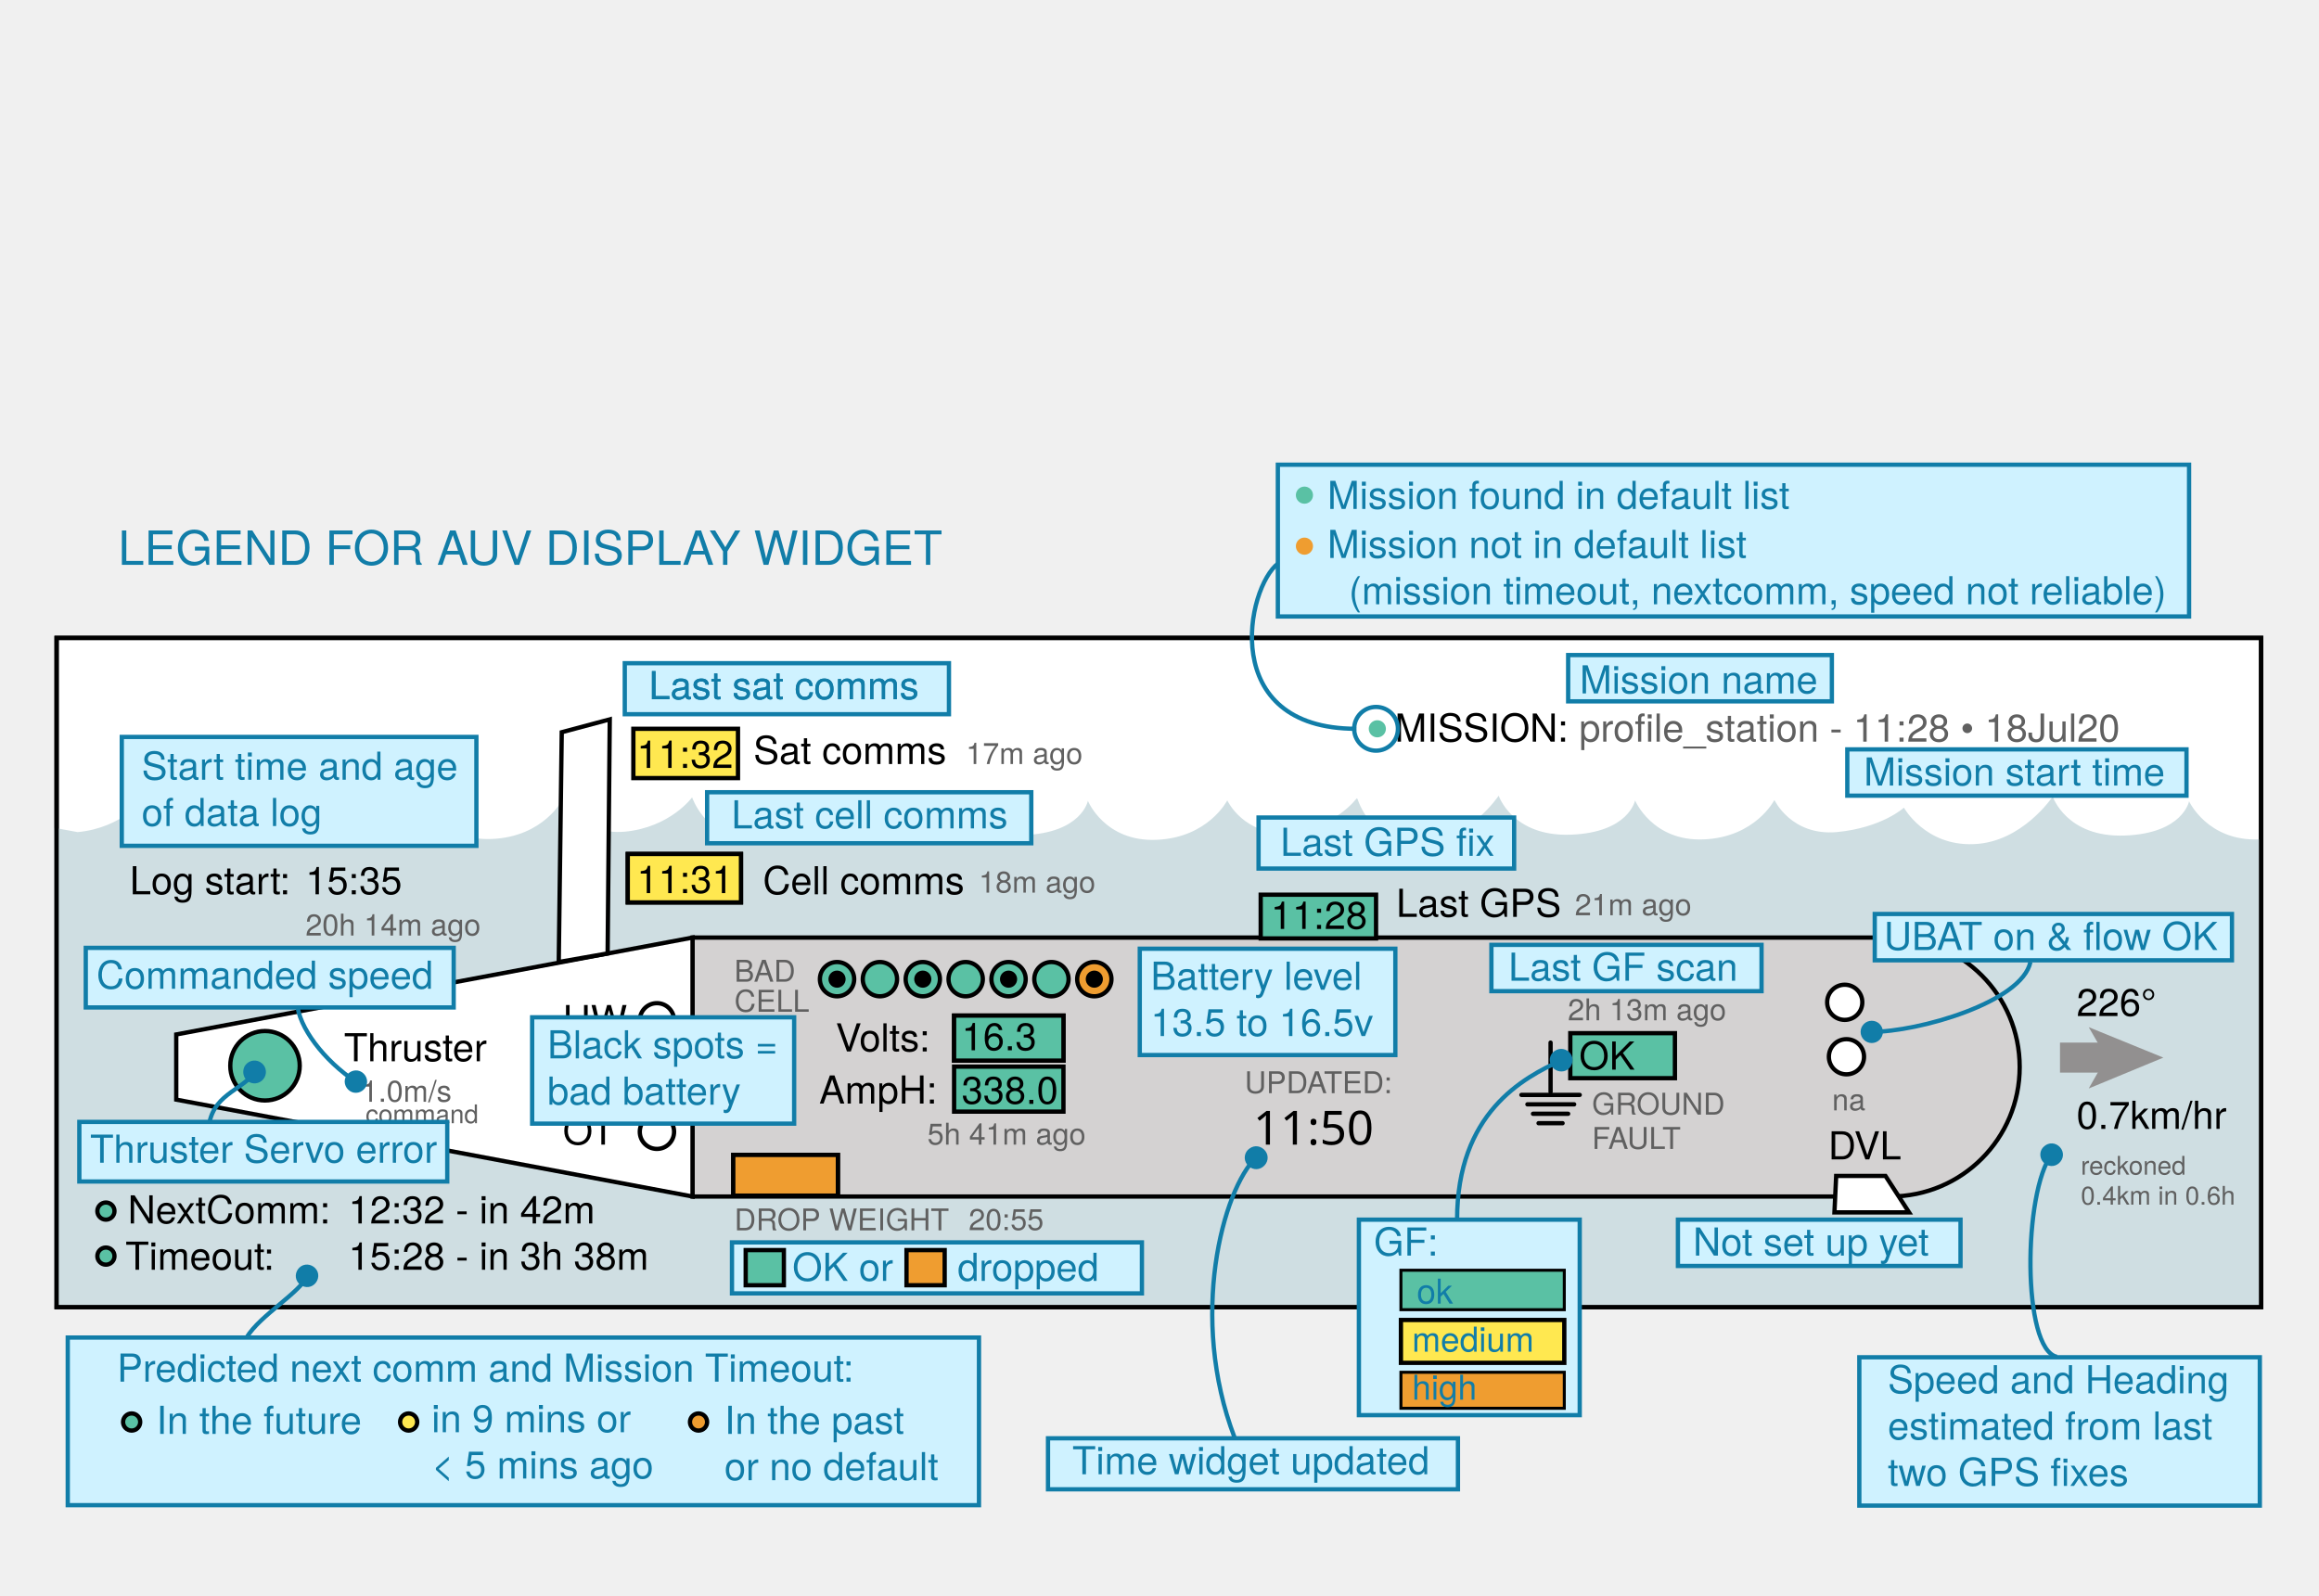
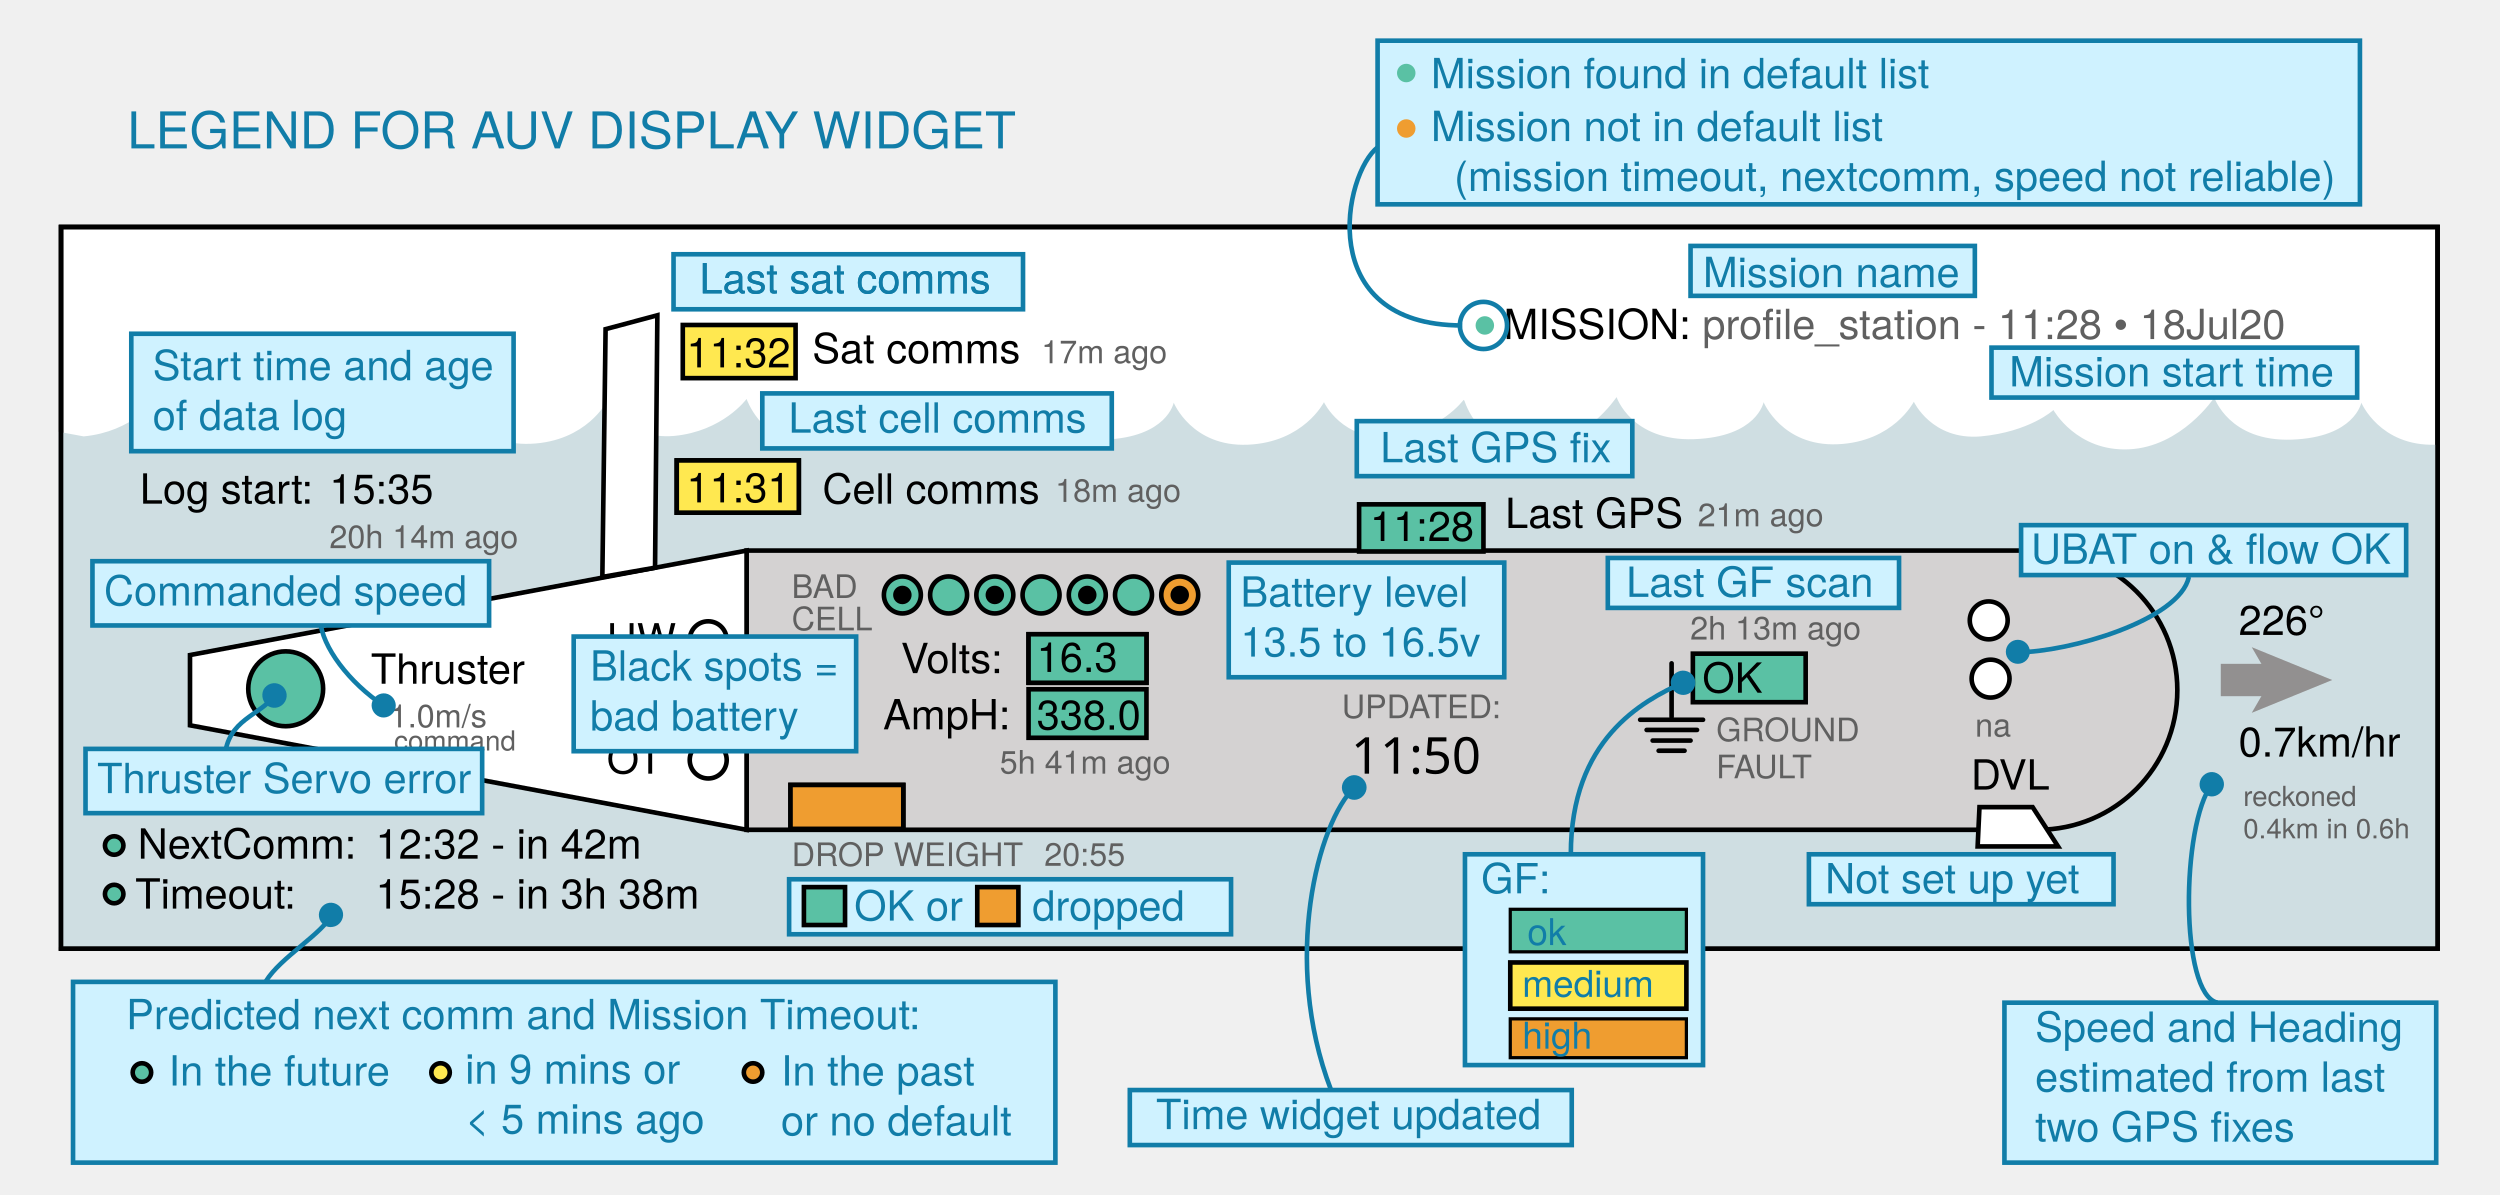
- <svg xmlns="http://www.w3.org/2000/svg" version="1.1" x="0px" y="0px" viewBox="0 0 540.8 372.1" style="enable-background:new 0 0 540.8 372.1;" xml:space="preserve">
+ <svg xmlns="http://www.w3.org/2000/svg" version="1.1" x="0px" y="0px" viewBox="0 0 540.8 258.4" style="enable-background:new 0 0 540.8 258.4;" xml:space="preserve">
  <style type="text/css">
	.st0{fill:#FFFFFF;stroke:#000000;}
	.st1{fill:#CFDEE2;}
	.st2{fill:none;}
	.st3{fill:none;stroke:#000000;}
	.st4{fill:#D4D2D2;stroke:#000000;}
	.st5{font-family:'HelveticaNeue';}
	.st6{font-size:9px;}
	.st7{fill:#EF9D30;stroke:#000000;}
	.st8{fill:none;stroke:#000000;stroke-linecap:round;}
	.st9{fill:#5AC1A4;stroke:#000000;}
	.st10{fill:#5AC1A4;}
	.st11{fill:#FFE850;stroke:#000000;}
	.st12{fill:#606060;}
	.st13{font-size:7px;}
	.st14{font-family:'HelveticaNeue-Medium';}
	.st15{font-size:11px;}
	.st16{font-size:6px;}
	.st17{fill:#929090;}
	.st18{fill:none;stroke:#117DA8;stroke-miterlimit:10;}
	.st19{fill:#117DA8;}
	.st20{fill:#CFF2FF;stroke:#117DA8;stroke-miterlimit:10;}
	.st21{enable-background:new    ;}
	.st22{fill:#EF9D30;}
	.st23{fill:#EF9D30;stroke:#000000;stroke-width:0.7;}
	.st24{fill:#5AC1A4;stroke:#000000;stroke-width:0.7;}
	.st25{font-size:8px;}
</style>
  <g id="Layer_1">
-     <rect x="13.2" y="148.8" class="st0" width="514.1" height="156.1" />
+     <rect x="13.2" y="49.1" class="st0" width="514.1" height="156.1" />
    <g transform="translate(0 8)">
      <g>
-         <path class="st1" d="M526.9,187.8v108.7H12.7V185.1l5.4,1c10.6-1,15.7-8,15.7-8l0.2,0.2c0,0,3.2,10.8,14.5,10.3     c11.3-0.4,18.4-11.1,18.4-11.1s3.2,9.6,16.8,9.1c13.6-0.5,15-8,15-8s3.9,9.6,16,9.1c12.1-0.5,16.5-9.2,16.5-9.2s3.9,8.4,14.5,7.5     c10.6-1,15.7-8,15.7-8s3.1,8.9,11.6,8.9s16-8.4,16-8.4s3.2,10.8,14.5,10.3c11.3-0.4,18.4-11.1,18.4-11.1s3.2,9.6,16.8,9.1     s15-8,15-8s3.9,9.6,16,9.1c12.1-0.5,16.5-9.2,16.5-9.2s3.9,8.4,14.5,7.5c10.6-1,15.7-8,15.7-8l0.2,0.2c0,0,3.2,10.8,14.5,10.3     c11.3-0.4,18.4-11.1,18.4-11.1s3.2,9.6,16.8,9.1s15-8,15-8s4,9.6,16,9.1c12.1-0.5,16.5-9.2,16.5-9.2s3.9,8.4,14.5,7.5     c10.6-1,15.7-5.7,15.7-5.7s5,9,16.3,8.5c11.3-0.4,18.4-11.1,18.4-11.1s3.2,9.6,16.8,9.1s15-8,15-8S514.8,188.3,526.9,187.8" />
-       </g>
-     </g>
-     <rect x="13.2" y="268.8" class="st2" width="514.1" height="36.1" />
-     <rect x="13.2" y="148.8" class="st3" width="514.1" height="156.1" />
-     <line class="st2" x1="137" y1="279.2" x2="155" y2="268.7" />
-     <path class="st2" d="M23.3,310.1c0,0,7.4-8.9,20.8-8.9s20.9,8.9,42.1,8.9s29.8-19,47.7-28.9" />
-     <path class="st4" d="M440.8,279.1H161.5v-60.4h279.3c16.7,0,30.2,13.5,30.2,30.2l0,0C471,265.6,457.5,279.1,440.8,279.1z" />
-     <polygon class="st0" points="41.1,256.5 161.5,279.1 161.5,218.7 41.1,241.3  " />
-     <polygon class="st0" points="141.7,222.4 130.3,224.4 131,170.8 142.2,167.8  " />
-     <text transform="matrix(1 0 0 1 131.2485 241)" class="st5 st6">HW</text>
-     <text transform="matrix(1 0 0 1 131.2485 254)" class="st5 st6">SW</text>
-     <text transform="matrix(1 0 0 1 131.2485 267)" class="st5 st6">OT</text>
-     <circle class="st0" cx="153.2" cy="238" r="4" />
-     <circle class="st0" cx="153.2" cy="251" r="4" />
-     <circle class="st0" cx="153.2" cy="264" r="4" />
-     <rect x="171" y="269.4" class="st7" width="24.4" height="9.5" />
-     <g>
-       <line class="st8" x1="361.6" y1="243.2" x2="361.6" y2="254.7" />
-       <line class="st8" x1="354.8" y1="255.4" x2="368.4" y2="255.4" />
-       <line class="st8" x1="356.2" y1="257.6" x2="367.1" y2="257.6" />
-       <line class="st8" x1="357.5" y1="259.8" x2="365.7" y2="259.8" />
-     </g>
-     <line class="st8" x1="358.8" y1="262" x2="364.4" y2="262" />
-     <circle class="st9" cx="61.8" cy="248.6" r="8.1" />
-     <g>
-       <circle class="st9" cx="195.2" cy="228.4" r="4" />
-       <circle class="st9" cx="205.2" cy="228.4" r="4" />
-       <circle class="st9" cx="215.2" cy="228.4" r="4" />
-       <circle class="st9" cx="225.2" cy="228.4" r="4" />
-       <circle class="st9" cx="235.2" cy="228.4" r="4" />
-       <circle class="st9" cx="245.2" cy="228.4" r="4" />
-       <circle class="st7" cx="255.2" cy="228.4" r="4" />
-     </g>
-     <circle class="st10" cx="321.2" cy="170" r="2" />
-     <circle class="st2" cx="321.2" cy="180.5" r="1.6" />
-     <circle class="st9" cx="24.7" cy="282.5" r="2" />
-     <circle class="st9" cx="24.7" cy="293" r="2" />
-     <rect x="147.7" y="170" class="st11" width="24.4" height="11.5" />
-     <rect x="146.4" y="199.2" class="st11" width="26.4" height="11.3" />
-     <rect x="294" y="208.7" class="st9" width="26.9" height="10.2" />
-     <rect x="222.5" y="248.8" class="st9" width="25.5" height="10.5" />
-     <rect x="222.5" y="236.9" class="st9" width="25.5" height="10.5" />
-     <rect x="171" y="269.4" class="st7" width="24.4" height="9.5" />
-     <rect x="146.4" y="199.2" class="st11" width="26.4" height="11.3" />
-     <rect x="222.5" y="236.9" class="st9" width="25.5" height="10.5" />
-     <rect x="366.2" y="241" class="st9" width="24.4" height="10.5" />
-     <polygon class="st0" points="428.2,274.3 439.7,274.3 445.2,282.8 427.8,282.8  " />
-     <ellipse transform="matrix(0.1602 -0.9871 0.9871 0.1602 51.1063 630.9483)" class="st2" cx="396.3" cy="285.4" rx="5.9" ry="5.9" />
-     <circle class="st0" cx="430.2" cy="233.8" r="4.1" />
-     <circle class="st0" cx="430.6" cy="246.5" r="4.1" />
-     <text transform="matrix(1 0 0 1 427.2485 259)" class="st12 st5 st13">na</text>
-     <text transform="matrix(1 0 0 1 368.2485 173)" class="st12 st5 st6">profile_station - 11:28 • 18Jul20</text>
-     <text transform="matrix(1 0 0 1 148.4957 208.3249)" class="st5 st6">11:31</text>
-     <text transform="matrix(1 0 0 1 148.4963 179.1254)" class="st5 st6">11:32</text>
-     <text transform="matrix(1 0 0 1 296.349 216.6799)" class="st5 st6">11:28</text>
-     <text transform="matrix(1 0 0 1 484.2485 237)" class="st5 st6">226°</text>
-     <text transform="matrix(1 0 0 1 484.2485 263.3205)" class="st5 st6">0.7km/hr</text>
-     <text transform="matrix(1 0 0 1 81.2485 285.3899)" class="st5 st6">12:32 - in 42m</text>
-     <text transform="matrix(1 0 0 1 81.2485 296.1899)" class="st5 st6">15:28 - in 3h 38m</text>
-     <text transform="matrix(1 0 0 1 225.2485 178.2224)" class="st12 st5 st13">17m ago</text>
-     <text transform="matrix(1 0 0 1 71.2485 208.6039)" class="st5 st6">15:35</text>
-     <text transform="matrix(1 0 0 1 71.2485 218.2224)" class="st12 st5 st13">20h 14m ago</text>
-     <text transform="matrix(1 0 0 1 228.2485 208.2224)" class="st12 st5 st13">18m ago</text>
-     <text transform="matrix(1 0 0 1 224.2485 244.9931)" class="st5 st6">16.3</text>
-     <text transform="matrix(1 0 0 1 224.2485 257.4917)" class="st5 st6">338.0</text>
-     <text transform="matrix(1 0 0 1 216.2485 267)" class="st12 st5 st13">5h 41m ago</text>
-     <text transform="matrix(1 0 0 1 225.8867 286.9345)" class="st12 st5 st13">20:55</text>
-     <text transform="matrix(1 0 0 1 365.6114 237.9936)" class="st12 st5 st13">2h 13m ago</text>
-     <text transform="matrix(1 0 0 1 367.2485 213.5)" class="st12 st5 st13">21m ago</text>
-     <text transform="matrix(1 0 0 1 368.2485 249.4973)" class="st5 st6">OK</text>
-     <text transform="matrix(1 0 0 1 84.3097 257)" class="st12 st5 st13">1.0m/s</text>
-     <text transform="matrix(1 0 0 1 286.2485 241.7336)" class="st14 st15">BRIZO</text>
-     <text transform="matrix(1 0 0 1 292.2485 267)" class="st14 st15">11:50</text>
-     <text transform="matrix(1 0 0 1 485.2485 281)" class="st12 st5 st16">0.4km in 0.6h</text>
-     <text transform="matrix(1 0 0 1 325.2485 173)" class="st5 st6">MISSION:</text>
-     <text transform="matrix(1 0 0 1 290.2485 255)" class="st12 st5 st13">UPDATED:</text>
-     <g>
-       <circle cx="195.2" cy="228.4" r="2" />
-       <circle cx="215.2" cy="228.4" r="2" />
-       <circle cx="235.2" cy="228.4" r="2" />
-       <circle cx="255.2" cy="228.4" r="2" />
-       <text transform="matrix(1 0 0 1 171.2485 229)" class="st12 st5 st13">BAD</text>
-       <text transform="matrix(1 0 0 1 171.2485 236)" class="st12 st5 st13">CELL</text>
-     </g>
-     <text transform="matrix(1 0 0 1 485.2485 274)" class="st12 st5 st16">reckoned</text>
-     <text transform="matrix(1 0 0 1 85.2485 262)" class="st12 st5 st16">command</text>
-     <text transform="matrix(1 0 0 1 194.8885 245.2642)" class="st5 st6">Volts:</text>
-     <text transform="matrix(1 0 0 1 191.0276 257.4165)" class="st5 st6">AmpH:</text>
-     <text transform="matrix(1 0 0 1 171.2485 287)" class="st12 st5 st13">DROP WEIGHT</text>
-     <text transform="matrix(1 0 0 1 29.7938 285.3899)" class="st5 st6">NextComm:</text>
-     <text transform="matrix(1 0 0 1 29.2485 296.1899)" class="st5 st6">Timeout: </text>
-     <g>
-       <text transform="matrix(1 0 0 1 371.2485 260)" class="st12 st5 st13">GROUND</text>
-       <text transform="matrix(1 0 0 1 371.2485 268)" class="st12 st5 st13">FAULT</text>
-     </g>
-     <text transform="matrix(1 0 0 1 426.3441 270.4494)" class="st5 st6">DVL</text>
-     <text transform="matrix(1 0 0 1 325.5999 213.8654)" class="st5 st6">Last GPS</text>
-     <text transform="matrix(1 0 0 1 175.7026 178.2224)" class="st5 st6">Sat comms</text>
-     <text transform="matrix(1 0 0 1 177.8984 208.6039)" class="st5 st6">Cell comms</text>
-     <text transform="matrix(1 0 0 1 30.2485 208.6039)" class="st5 st6">Log start:</text>
-     <text transform="matrix(1 0 0 1 80.2152 247.552)" class="st5 st6">Thruster</text>
-     <g>
-       <rect x="480.4" y="243.2" class="st17" width="11.7" height="7" />
-       <g>
-         <polygon class="st17" points="504.5,246.7 487.1,253.9 491.2,246.7 487.1,239.6    " />
-       </g>
-     </g>
-     <path class="st18" d="M316.3,170c-32.4,0-25.6-33.1-18.2-38.6" />
-     <g>
-       <g>
-         <path class="st18" d="M364.2,247.3c-9.1,4.1-24.4,12.4-24.4,37.2" />
-         <g>
-           <path class="st19" d="M363,244.9c1.3-0.6,2.9,0,3.5,1.3c0.6,1.3,0,2.9-1.3,3.5c-1.3,0.6-2.9,0-3.5-1.3      C361,247.1,361.6,245.5,363,244.9z" />
-         </g>
-       </g>
-     </g>
-     <circle class="st18" cx="320.9" cy="170" r="5.1" />
+         <path class="st1" d="M526.9,88.2v108.7H12.7V85.4l5.4,1c10.6-1,15.7-8,15.7-8l0.2,0.2c0,0,3.2,10.8,14.5,10.3     C59.9,88.5,67,77.8,67,77.8s3.2,9.6,16.8,9.1c13.6-0.5,15-8,15-8s3.9,9.6,16,9.1c12.1-0.5,16.5-9.2,16.5-9.2s3.9,8.4,14.5,7.5     c10.6-1,15.7-8,15.7-8s3.1,8.9,11.6,8.9s16-8.4,16-8.4s3.2,10.8,14.5,10.3C215,88.6,222.1,78,222.1,78s3.2,9.6,16.8,9.1     s15-8,15-8s3.9,9.6,16,9.1c12.1-0.5,16.5-9.2,16.5-9.2s3.9,8.4,14.5,7.5c10.6-1,15.7-8,15.7-8l0.2,0.2c0,0,3.2,10.8,14.5,10.3     c11.3-0.4,18.4-11.1,18.4-11.1s3.2,9.6,16.8,9.1s15-8,15-8s4,9.6,16,9.1c12.1-0.5,16.5-9.2,16.5-9.2s3.9,8.4,14.5,7.5     c10.6-1,15.7-5.7,15.7-5.7s5,9,16.3,8.5C471.9,88.7,479,78,479,78s3.2,9.6,16.8,9.1s15-8,15-8S514.8,88.6,526.9,88.2" />
+       </g>
+     </g>
+     <rect x="13.2" y="169.1" class="st2" width="514.1" height="36.1" />
+     <rect x="13.2" y="49.1" class="st3" width="514.1" height="156.1" />
+     <line class="st2" x1="137" y1="179.6" x2="155" y2="169.1" />
+     <path class="st2" d="M23.3,210.5c0,0,7.4-8.9,20.8-8.9s20.9,8.9,42.1,8.9s29.8-19,47.7-28.9" />
+     <path class="st4" d="M440.8,179.5H161.5v-60.4h279.3c16.7,0,30.2,13.5,30.2,30.2l0,0C471,166,457.5,179.5,440.8,179.5z" />
+     <polygon class="st0" points="41.1,156.9 161.5,179.5 161.5,119.1 41.1,141.7  " />
+     <polygon class="st0" points="141.7,122.8 130.3,124.8 131,71.2 142.2,68.2  " />
+     <text transform="matrix(1 0 0 1 131.2485 141.3537)" class="st5 st6">HW</text>
+     <text transform="matrix(1 0 0 1 131.2485 154.3537)" class="st5 st6">SW</text>
+     <text transform="matrix(1 0 0 1 131.2485 167.3537)" class="st5 st6">OT</text>
+     <circle class="st0" cx="153.2" cy="138.4" r="4" />
+     <circle class="st0" cx="153.2" cy="151.4" r="4" />
+     <circle class="st0" cx="153.2" cy="164.4" r="4" />
+     <rect x="171" y="169.8" class="st7" width="24.4" height="9.5" />
+     <g>
+       <line class="st8" x1="361.6" y1="143.5" x2="361.6" y2="155.1" />
+       <line class="st8" x1="354.8" y1="155.7" x2="368.4" y2="155.7" />
+       <line class="st8" x1="356.2" y1="157.9" x2="367.1" y2="157.9" />
+       <line class="st8" x1="357.5" y1="160.2" x2="365.7" y2="160.2" />
+     </g>
+     <line class="st8" x1="358.8" y1="162.4" x2="364.4" y2="162.4" />
+     <circle class="st9" cx="61.8" cy="149" r="8.1" />
+     <g>
+       <circle class="st9" cx="195.2" cy="128.7" r="4" />
+       <circle class="st9" cx="205.2" cy="128.7" r="4" />
+       <circle class="st9" cx="215.2" cy="128.7" r="4" />
+       <circle class="st9" cx="225.2" cy="128.7" r="4" />
+       <circle class="st9" cx="235.2" cy="128.7" r="4" />
+       <circle class="st9" cx="245.2" cy="128.7" r="4" />
+       <circle class="st7" cx="255.2" cy="128.7" r="4" />
+     </g>
+     <circle class="st10" cx="321.2" cy="70.4" r="2" />
+     <circle class="st2" cx="321.2" cy="80.9" r="1.6" />
+     <circle class="st9" cx="24.7" cy="182.9" r="2" />
+     <circle class="st9" cx="24.7" cy="193.4" r="2" />
+     <rect x="147.7" y="70.3" class="st11" width="24.4" height="11.5" />
+     <rect x="146.4" y="99.6" class="st11" width="26.4" height="11.3" />
+     <rect x="294" y="109.1" class="st9" width="26.9" height="10.2" />
+     <rect x="222.5" y="149.1" class="st9" width="25.5" height="10.5" />
+     <rect x="222.5" y="137.2" class="st9" width="25.5" height="10.5" />
+     <rect x="171" y="169.8" class="st7" width="24.4" height="9.5" />
+     <rect x="146.4" y="99.6" class="st11" width="26.4" height="11.3" />
+     <rect x="222.5" y="137.2" class="st9" width="25.5" height="10.5" />
+     <rect x="366.2" y="141.4" class="st9" width="24.4" height="10.5" />
+     <polygon class="st0" points="428.2,174.6 439.7,174.6 445.2,183.1 427.8,183.1  " />
+     <ellipse transform="matrix(0.1602 -0.9871 0.9871 0.1602 149.466 547.2635)" class="st2" cx="396.3" cy="185.8" rx="5.9" ry="5.9" />
+     <circle class="st0" cx="430.2" cy="134.2" r="4.1" />
+     <circle class="st0" cx="430.6" cy="146.8" r="4.1" />
+     <text transform="matrix(1 0 0 1 427.2485 159.3537)" class="st12 st5 st13">na</text>
+     <text transform="matrix(1 0 0 1 368.2485 73.3537)" class="st12 st5 st6">profile_station - 11:28 • 18Jul20</text>
+     <text transform="matrix(1 0 0 1 148.4957 108.6786)" class="st5 st6">11:31</text>
+     <text transform="matrix(1 0 0 1 148.4963 79.4791)" class="st5 st6">11:32</text>
+     <text transform="matrix(1 0 0 1 296.349 117.0336)" class="st5 st6">11:28</text>
+     <text transform="matrix(1 0 0 1 484.2485 137.3537)" class="st5 st6">226°</text>
+     <text transform="matrix(1 0 0 1 484.2485 163.6742)" class="st5 st6">0.7km/hr</text>
+     <text transform="matrix(1 0 0 1 81.2485 185.7436)" class="st5 st6">12:32 - in 42m</text>
+     <text transform="matrix(1 0 0 1 81.2485 196.5436)" class="st5 st6">15:28 - in 3h 38m</text>
+     <text transform="matrix(1 0 0 1 225.2485 78.5761)" class="st12 st5 st13">17m ago</text>
+     <text transform="matrix(1 0 0 1 71.2485 108.9576)" class="st5 st6">15:35</text>
+     <text transform="matrix(1 0 0 1 71.2485 118.5761)" class="st12 st5 st13">20h 14m ago</text>
+     <text transform="matrix(1 0 0 1 228.2485 108.5761)" class="st12 st5 st13">18m ago</text>
+     <text transform="matrix(1 0 0 1 224.2485 145.3468)" class="st5 st6">16.3</text>
+     <text transform="matrix(1 0 0 1 224.2485 157.8454)" class="st5 st6">338.0</text>
+     <text transform="matrix(1 0 0 1 216.2485 167.3537)" class="st12 st5 st13">5h 41m ago</text>
+     <text transform="matrix(1 0 0 1 225.8867 187.2882)" class="st12 st5 st13">20:55</text>
+     <text transform="matrix(1 0 0 1 365.6114 138.3473)" class="st12 st5 st13">2h 13m ago</text>
+     <text transform="matrix(1 0 0 1 367.2485 113.8537)" class="st12 st5 st13">21m ago</text>
+     <text transform="matrix(1 0 0 1 368.2485 149.851)" class="st5 st6">OK</text>
+     <text transform="matrix(1 0 0 1 84.3097 157.3537)" class="st12 st5 st13">1.0m/s</text>
+     <text transform="matrix(1 0 0 1 286.2485 142.0872)" class="st14 st15">BRIZO</text>
+     <text transform="matrix(1 0 0 1 292.2485 167.3537)" class="st14 st15">11:50</text>
+     <text transform="matrix(1 0 0 1 485.2485 181.3537)" class="st12 st5 st16">0.4km in 0.6h</text>
+     <text transform="matrix(1 0 0 1 325.2485 73.3537)" class="st5 st6">MISSION:</text>
+     <text transform="matrix(1 0 0 1 290.2485 155.3537)" class="st12 st5 st13">UPDATED:</text>
+     <g>
+       <circle cx="195.2" cy="128.7" r="2" />
+       <circle cx="215.2" cy="128.7" r="2" />
+       <circle cx="235.2" cy="128.7" r="2" />
+       <circle cx="255.2" cy="128.7" r="2" />
+       <text transform="matrix(1 0 0 1 171.2485 129.3537)" class="st12 st5 st13">BAD</text>
+       <text transform="matrix(1 0 0 1 171.2485 136.3537)" class="st12 st5 st13">CELL</text>
+     </g>
+     <text transform="matrix(1 0 0 1 485.2485 174.3537)" class="st12 st5 st16">reckoned</text>
+     <text transform="matrix(1 0 0 1 85.2485 162.3537)" class="st12 st5 st16">command</text>
+     <text transform="matrix(1 0 0 1 194.8885 145.6178)" class="st5 st6">Volts:</text>
+     <text transform="matrix(1 0 0 1 191.0276 157.7702)" class="st5 st6">AmpH:</text>
+     <text transform="matrix(1 0 0 1 171.2485 187.3537)" class="st12 st5 st13">DROP WEIGHT</text>
+     <text transform="matrix(1 0 0 1 29.7938 185.7436)" class="st5 st6">NextComm:</text>
+     <text transform="matrix(1 0 0 1 29.2485 196.5436)" class="st5 st6">Timeout: </text>
+     <g>
+       <text transform="matrix(1 0 0 1 371.2485 160.3537)" class="st12 st5 st13">GROUND</text>
+       <text transform="matrix(1 0 0 1 371.2485 168.3537)" class="st12 st5 st13">FAULT</text>
+     </g>
+     <text transform="matrix(1 0 0 1 426.3441 170.8031)" class="st5 st6">DVL</text>
+     <text transform="matrix(1 0 0 1 325.5999 114.2191)" class="st5 st6">Last GPS</text>
+     <text transform="matrix(1 0 0 1 175.7026 78.5761)" class="st5 st6">Sat comms</text>
+     <text transform="matrix(1 0 0 1 177.8984 108.9576)" class="st5 st6">Cell comms</text>
+     <text transform="matrix(1 0 0 1 30.2485 108.9576)" class="st5 st6">Log start:</text>
+     <text transform="matrix(1 0 0 1 80.2152 147.9057)" class="st5 st6">Thruster</text>
+     <g>
+       <rect x="480.4" y="143.6" class="st17" width="11.7" height="7" />
+       <g>
+         <polygon class="st17" points="504.5,147.1 487.1,154.2 491.2,147.1 487.1,140    " />
+       </g>
+     </g>
+     <path class="st18" d="M316.3,70.4c-32.4,0-25.6-33.1-18.2-38.6" />
+     <g>
+       <g>
+         <path class="st18" d="M364.2,147.6c-9.1,4.1-24.4,12.4-24.4,37.2" />
+         <g>
+           <path class="st19" d="M363,145.3c1.3-0.6,2.9,0,3.5,1.3c0.6,1.3,0,2.9-1.3,3.5c-1.3,0.6-2.9,0-3.5-1.3      C361,147.5,361.6,145.9,363,145.3z" />
+         </g>
+       </g>
+     </g>
+     <circle class="st18" cx="320.9" cy="70.4" r="5.1" />
  </g>
  <g id="Layer_2">
-     <rect x="433.6" y="316.6" class="st20" width="93.4" height="34.6" />
-     <rect x="316.9" y="284.5" class="st20" width="51.5" height="45.6" />
-     <rect x="298" y="108.4" class="st20" width="212.5" height="35.4" />
-     <rect x="365.7" y="152.8" class="st20" width="61.5" height="10.8" />
-     <rect x="430.8" y="174.8" class="st20" width="79.1" height="10.8" />
-     <rect x="437.2" y="213.2" class="st20" width="83.3" height="10.8" />
-     <rect x="391.3" y="284.5" class="st20" width="65.9" height="10.8" />
-     <text transform="matrix(1 0 0 1 434.6486 183.2374)" class="st19 st5 st6">Mission start time</text>
-     <text transform="matrix(1 0 0 1 27.5493 131.7537)" class="st19 st5 st15">LEGEND FOR AUV DISPLAY WIDGET</text>
-     <text transform="matrix(1 0 0 1 440.2325 325.0047)" class="st21">
+     <rect x="433.6" y="216.9" class="st20" width="93.4" height="34.6" />
+     <rect x="316.9" y="184.8" class="st20" width="51.5" height="45.6" />
+     <rect x="298" y="8.8" class="st20" width="212.5" height="35.4" />
+     <rect x="365.7" y="53.2" class="st20" width="61.5" height="10.8" />
+     <rect x="430.8" y="75.2" class="st20" width="79.1" height="10.8" />
+     <rect x="437.2" y="113.6" class="st20" width="83.3" height="10.8" />
+     <rect x="391.3" y="184.8" class="st20" width="65.9" height="10.8" />
+     <text transform="matrix(1 0 0 1 434.6486 83.5911)" class="st19 st5 st6">Mission start time</text>
+     <text transform="matrix(1 0 0 1 27.5493 32.1074)" class="st19 st5 st15">LEGEND FOR AUV DISPLAY WIDGET</text>
+     <text transform="matrix(1 0 0 1 440.2325 225.3584)" class="st21">
      <tspan x="0" y="0" class="st19 st5 st6">Speed and Heading</tspan>
      <tspan x="0" y="10.8" class="st19 st5 st6">estimated from last</tspan>
      <tspan x="0" y="21.6" class="st19 st5 st6">two GPS fixes</tspan>
    </text>
-     <text transform="matrix(1 0 0 1 368.3982 161.749)" class="st19 st5 st6">Mission name</text>
-     <text transform="matrix(1 0 0 1 394.8167 292.8898)" class="st19 st5 st6">Not set up yet</text>
-     <rect x="347.8" y="220.4" class="st20" width="63" height="10.8" />
-     <text transform="matrix(1 0 0 1 351.7762 228.7669)" class="st19 st5 st6">Last GF scan</text>
-     <text transform="matrix(1 0 0 1 439.3318 221.6049)" class="st19 st5 st6">UBAT on &amp; flow OK</text>
-     <text transform="matrix(1 0 0 1 309.5522 118.7198)" class="st19 st5 st6">Mission found in default list</text>
-     <text transform="matrix(1 0 0 1 309.5522 130.1555)" class="st21">
+     <text transform="matrix(1 0 0 1 368.3982 62.1027)" class="st19 st5 st6">Mission name</text>
+     <text transform="matrix(1 0 0 1 394.8167 193.2434)" class="st19 st5 st6">Not set up yet</text>
+     <rect x="347.8" y="120.7" class="st20" width="63" height="10.8" />
+     <text transform="matrix(1 0 0 1 351.7762 129.1205)" class="st19 st5 st6">Last GF scan</text>
+     <text transform="matrix(1 0 0 1 439.3318 121.9586)" class="st19 st5 st6">UBAT on &amp; flow OK</text>
+     <text transform="matrix(1 0 0 1 309.5522 19.0735)" class="st19 st5 st6">Mission found in default list</text>
+     <text transform="matrix(1 0 0 1 309.5522 30.5092)" class="st21">
      <tspan x="0" y="0" class="st19 st5 st6">Mission not in default list </tspan>
      <tspan x="0" y="10.8" class="st19 st5 st6">  (mission timeout, nextcomm, speed not reliable) </tspan>
    </text>
-     <circle class="st10" cx="304.2" cy="115.5" r="2" />
-     <circle class="st22" cx="304.2" cy="127.4" r="2" />
-     <rect x="15.8" y="312" class="st20" width="212.5" height="39.1" />
-     <text transform="matrix(1 0 0 1 27.2901 322.2888)" class="st19 st5 st6">Predicted next comm and Mission Timeout:</text>
-     <circle class="st9" cx="30.7" cy="331.7" r="2" />
-     <circle class="st11" cx="95.3" cy="331.7" r="2" />
-     <circle class="st7" cx="162.9" cy="331.7" r="2" />
-     <rect x="326.7" y="320.1" class="st23" width="38.1" height="8.4" />
-     <rect x="326.7" y="307.9" class="st11" width="38.1" height="10" />
-     <rect x="326.7" y="296.3" class="st24" width="38.1" height="9.2" />
-     <text transform="matrix(1 0 0 1 320.3983 292.8898)" class="st21">
+     <circle class="st10" cx="304.2" cy="15.8" r="2" />
+     <circle class="st22" cx="304.2" cy="27.8" r="2" />
+     <rect x="15.8" y="212.4" class="st20" width="212.5" height="39.1" />
+     <text transform="matrix(1 0 0 1 27.2901 222.6425)" class="st19 st5 st6">Predicted next comm and Mission Timeout:</text>
+     <circle class="st9" cx="30.7" cy="232" r="2" />
+     <circle class="st11" cx="95.3" cy="232" r="2" />
+     <circle class="st7" cx="162.9" cy="232" r="2" />
+     <rect x="326.7" y="220.4" class="st23" width="38.1" height="8.4" />
+     <rect x="326.7" y="208.2" class="st11" width="38.1" height="10" />
+     <rect x="326.7" y="196.7" class="st24" width="38.1" height="9.2" />
+     <text transform="matrix(1 0 0 1 320.3983 193.2434)" class="st21">
      <tspan x="0" y="0" class="st19 st5 st6">GF:   </tspan>
      <tspan x="0" y="11.2" class="st19 st5 st6">    </tspan>
      <tspan x="10" y="11.2" class="st19 st5 st25">ok </tspan>
      <tspan x="0" y="22.4" class="st19 st5 st25">    medium</tspan>
      <tspan x="0" y="33.6" class="st19 st5 st25">    high</tspan>
    </text>
    <g>
      <g>
-         <path class="st18" d="M478.5,269.2c-6.7,8.8-7,45.6,1.2,47.3" />
-         <g>
-           <path class="st19" d="M476.7,267.4c1.1-1,2.7-0.9,3.7,0.2s0.9,2.7-0.2,3.7c-1.1,1-2.7,0.9-3.7-0.2      C475.5,270,475.6,268.3,476.7,267.4z" />
-         </g>
-       </g>
-     </g>
-     <g>
-       <g>
-         <path class="st18" d="M71.7,297.5c-1.5,3.9-11.1,9.3-14.2,14.5" />
-         <g>
-           <path class="st19" d="M69,298c-0.2-1.4,0.8-2.8,2.2-3c1.4-0.2,2.8,0.8,3,2.2c0.2,1.4-0.8,2.8-2.2,3      C70.6,300.4,69.2,299.4,69,298z" />
-         </g>
-       </g>
-     </g>
-     <g>
-       <g>
-         <path class="st18" d="M436.4,240.7c11,0,35.1-6.9,37.1-16.3" />
-         <g>
-           <circle class="st19" cx="436.5" cy="240.7" r="2.6" />
-         </g>
-       </g>
-     </g>
-     <g>
-       <g>
-         <path class="st18" d="M83.1,252.4c-7.6-5-13.5-12.9-13.8-18.4" />
-         <g>
-           <path class="st19" d="M84.4,250.1c1.2,0.8,1.6,2.4,0.8,3.6c-0.8,1.2-2.4,1.6-3.6,0.8c-1.2-0.8-1.6-2.4-0.8-3.6      S83.2,249.3,84.4,250.1z" />
-         </g>
-       </g>
-     </g>
-     <g>
-       <g>
-         <path class="st18" d="M293,269.9c-7.9,7.6-15.8,37.4-5.1,65.4" />
-         <g>
-           <path class="st19" d="M291.4,267.9c1.2-0.9,2.8-0.6,3.7,0.6c0.9,1.2,0.6,2.8-0.6,3.7c-1.2,0.9-2.8,0.6-3.7-0.6      S290.2,268.7,291.4,267.9z" />
-         </g>
-       </g>
-     </g>
-     <g>
-       <g>
-         <path class="st18" d="M59.5,250c-3.2,4.6-10.3,5.2-10.9,13.6" />
-         <g>
-           <path class="st19" d="M57,248.8c0.7-1.3,2.3-1.8,3.6-1.1s1.8,2.3,1.1,3.6c-0.7,1.3-2.3,1.8-3.6,1.1S56.4,250.1,57,248.8z" />
-         </g>
-       </g>
-     </g>
-     <rect x="244.4" y="335.5" class="st20" width="95.6" height="11.9" />
-     <text transform="matrix(1 0 0 1 250.0654 343.894)" class="st19 st5 st6">Time widget updated</text>
-     <text transform="matrix(1 0 0 1 36.4543 334.4722)" class="st19 st5 st6">In the future</text>
-     <text transform="matrix(1 0 0 1 100.6253 334.0817)" class="st21">
+         <path class="st18" d="M478.5,169.6c-6.7,8.8-7,45.6,1.2,47.3" />
+         <g>
+           <path class="st19" d="M476.7,167.7c1.1-1,2.7-0.9,3.7,0.2c1,1.1,0.9,2.7-0.2,3.7c-1.1,1-2.7,0.9-3.7-0.2      C475.5,170.4,475.6,168.7,476.7,167.7z" />
+         </g>
+       </g>
+     </g>
+     <g>
+       <g>
+         <path class="st18" d="M71.7,197.8c-1.5,3.9-11.1,9.3-14.2,14.5" />
+         <g>
+           <path class="st19" d="M69,198.3c-0.2-1.4,0.8-2.8,2.2-3c1.4-0.2,2.8,0.8,3,2.2c0.2,1.4-0.8,2.8-2.2,3      C70.6,200.8,69.2,199.8,69,198.3z" />
+         </g>
+       </g>
+     </g>
+     <g>
+       <g>
+         <path class="st18" d="M436.4,141.1c11,0,35.1-6.9,37.1-16.3" />
+         <g>
+           <circle class="st19" cx="436.5" cy="141" r="2.6" />
+         </g>
+       </g>
+     </g>
+     <g>
+       <g>
+         <path class="st18" d="M83.1,152.7c-7.6-5-13.5-12.9-13.8-18.4" />
+         <g>
+           <path class="st19" d="M84.4,150.4c1.2,0.8,1.6,2.4,0.8,3.6c-0.8,1.2-2.4,1.6-3.6,0.8c-1.2-0.8-1.6-2.4-0.8-3.6      C81.6,150,83.2,149.6,84.4,150.4z" />
+         </g>
+       </g>
+     </g>
+     <g>
+       <g>
+         <path class="st18" d="M293,170.3c-7.9,7.6-15.8,37.4-5.1,65.4" />
+         <g>
+           <path class="st19" d="M291.4,168.2c1.2-0.9,2.8-0.6,3.7,0.6c0.9,1.2,0.6,2.8-0.6,3.7c-1.2,0.9-2.8,0.6-3.7-0.6      S290.2,169.1,291.4,168.2z" />
+         </g>
+       </g>
+     </g>
+     <g>
+       <g>
+         <path class="st18" d="M59.5,150.3c-3.2,4.6-10.3,5.2-10.9,13.6" />
+         <g>
+           <path class="st19" d="M57,149.2c0.7-1.3,2.3-1.8,3.6-1.1c1.3,0.7,1.8,2.3,1.1,3.6c-0.7,1.3-2.3,1.8-3.6,1.1      C56.9,152.1,56.4,150.5,57,149.2z" />
+         </g>
+       </g>
+     </g>
+     <rect x="244.4" y="235.8" class="st20" width="95.6" height="11.9" />
+     <text transform="matrix(1 0 0 1 250.0654 244.2477)" class="st19 st5 st6">Time widget updated</text>
+     <text transform="matrix(1 0 0 1 36.4543 234.8258)" class="st19 st5 st6">In the future</text>
+     <text transform="matrix(1 0 0 1 100.6253 234.4354)" class="st21">
      <tspan x="0" y="0" class="st19 st5 st6">in 9 mins or</tspan>
      <tspan x="46.9" y="0" class="st19 st5 st6"> </tspan>
      <tspan x="0" y="10.8" class="st19 st5 st6">&lt; 5 mins ago</tspan>
    </text>
-     <text transform="matrix(1 0 0 1 168.9319 334.4722)" class="st21">
+     <text transform="matrix(1 0 0 1 168.9319 234.8258)" class="st21">
      <tspan x="0" y="0" class="st19 st5 st6">In the past</tspan>
      <tspan x="0" y="10.8" class="st19 st5 st6">or no default</tspan>
    </text>
-     <rect x="145.7" y="154.7" class="st20" width="75.6" height="11.9" />
-     <rect x="164.9" y="184.8" class="st20" width="75.6" height="11.9" />
-     <text transform="matrix(1 0 0 1 151.3148 163.1103)" class="st19 st5 st6">Last sat comms </text>
-     <text transform="matrix(1 0 0 1 151.3148 163.1103)" class="st19 st5 st6">Last sat comms </text>
-     <text transform="matrix(1 0 0 1 170.5626 193.2362)" class="st19 st5 st6">Last cell comms </text>
-     <rect x="28.4" y="171.9" class="st20" width="82.7" height="25.4" />
-     <text transform="matrix(1 0 0 1 33.0229 181.884)" class="st21">
+     <rect x="145.7" y="55" class="st20" width="75.6" height="11.9" />
+     <rect x="164.9" y="85.1" class="st20" width="75.6" height="11.9" />
+     <text transform="matrix(1 0 0 1 151.3148 63.4639)" class="st19 st5 st6">Last sat comms </text>
+     <text transform="matrix(1 0 0 1 151.3148 63.4639)" class="st19 st5 st6">Last sat comms </text>
+     <text transform="matrix(1 0 0 1 170.5626 93.5899)" class="st19 st5 st6">Last cell comms </text>
+     <rect x="28.4" y="72.2" class="st20" width="82.7" height="25.4" />
+     <text transform="matrix(1 0 0 1 33.0229 82.2377)" class="st21">
      <tspan x="0" y="0" class="st19 st5 st6">Start time and age</tspan>
      <tspan x="0" y="10.8" class="st19 st5 st6">of data log</tspan>
    </text>
-     <rect x="293.5" y="190.7" class="st20" width="59.6" height="11.9" />
-     <text transform="matrix(1 0 0 1 298.588 199.6386)" class="st19 st5 st6">Last GPS fix</text>
-     <text transform="matrix(1 0 0 1 273.2951 230.8769)" class="st21">
+     <rect x="293.5" y="91.1" class="st20" width="59.6" height="11.9" />
+     <text transform="matrix(1 0 0 1 298.588 99.9923)" class="st19 st5 st6">Last GPS fix</text>
+     <text transform="matrix(1 0 0 1 273.2951 131.2306)" class="st21">
      <tspan x="0" y="0" class="st19 st5 st6">Battery level</tspan>
      <tspan x="0" y="10.8" class="st19 st5 st6">13.5 to 16.5v</tspan>
    </text>
-     <rect x="265.8" y="221.3" class="st20" width="59.6" height="24.8" />
-     <text transform="matrix(1 0 0 1 268.3311 230.8769)" class="st21">
+     <rect x="265.8" y="121.7" class="st20" width="59.6" height="24.8" />
+     <text transform="matrix(1 0 0 1 268.3311 131.2306)" class="st21">
      <tspan x="0" y="0" class="st19 st5 st6">Battery level</tspan>
      <tspan x="0" y="10.8" class="st19 st5 st6">13.5 to 16.5v</tspan>
    </text>
-     <rect x="124.1" y="237.3" class="st20" width="61.1" height="24.8" />
-     <text transform="matrix(1 0 0 1 127.6565 246.8769)" class="st21">
+     <rect x="124.1" y="137.7" class="st20" width="61.1" height="24.8" />
+     <text transform="matrix(1 0 0 1 127.6565 147.2306)" class="st21">
      <tspan x="0" y="0" class="st19 st5 st6">Black spots =</tspan>
      <tspan x="0" y="10.8" class="st19 st5 st6">bad battery</tspan>
    </text>
-     <rect x="20" y="221.1" class="st20" width="85.8" height="13.9" />
-     <rect x="18.5" y="261.7" class="st20" width="85.8" height="13.9" />
-     <text transform="matrix(1 0 0 1 22.4912 230.6371)" class="st19 st5 st6">Commanded speed</text>
-     <text transform="matrix(1 0 0 1 21.0029 271.2193)" class="st19 st5 st6">Thruster Servo error</text>
-     <rect x="170.7" y="289.8" class="st20" width="95.6" height="11.9" />
-     <text transform="matrix(1 0 0 1 179.776 298.786)" class="st19 st5 st6">  OK or      dropped</text>
-     <rect x="173.9" y="291.6" class="st9" width="8.9" height="8.2" />
-     <rect x="211.4" y="291.6" class="st7" width="8.9" height="8.2" />
+     <rect x="20" y="121.4" class="st20" width="85.8" height="13.9" />
+     <rect x="18.5" y="162" class="st20" width="85.8" height="13.9" />
+     <text transform="matrix(1 0 0 1 22.4912 130.9908)" class="st19 st5 st6">Commanded speed</text>
+     <text transform="matrix(1 0 0 1 21.0029 171.573)" class="st19 st5 st6">Thruster Servo error</text>
+     <rect x="170.7" y="190.2" class="st20" width="95.6" height="11.9" />
+     <text transform="matrix(1 0 0 1 179.776 199.1396)" class="st19 st5 st6">  OK or      dropped</text>
+     <rect x="173.9" y="191.9" class="st9" width="8.9" height="8.2" />
+     <rect x="211.4" y="191.9" class="st7" width="8.9" height="8.2" />
  </g>
</svg>
